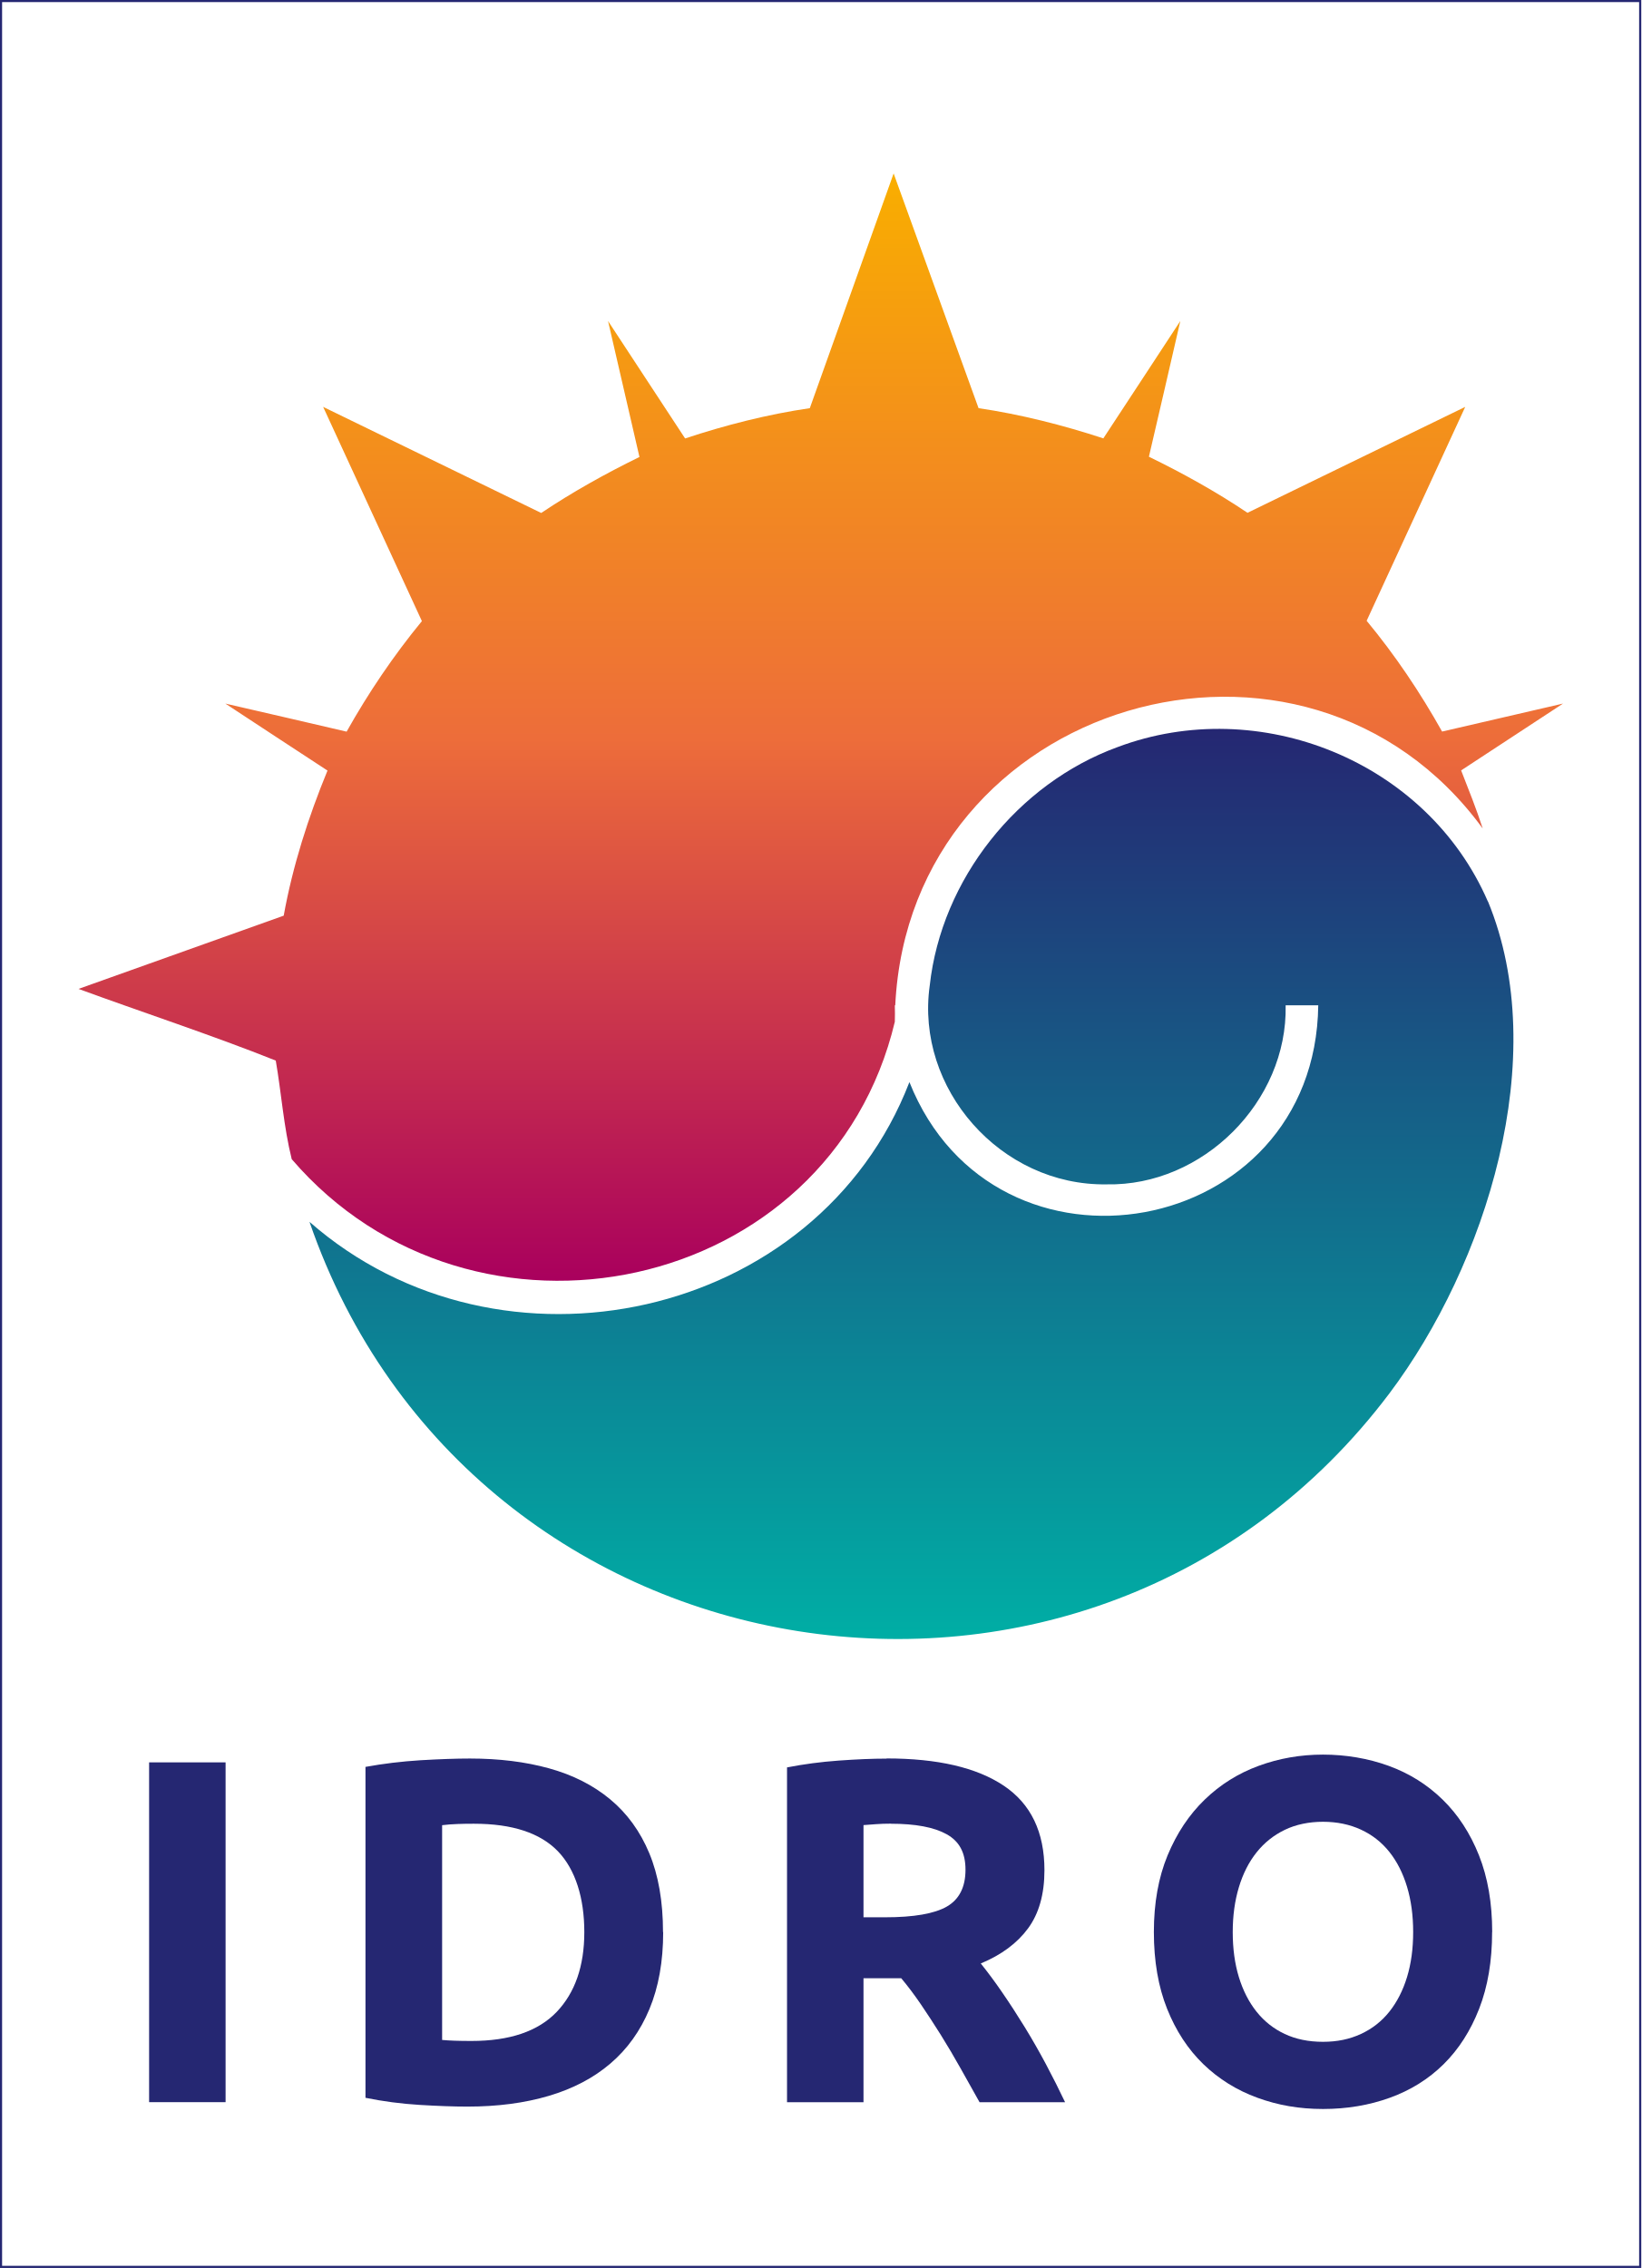
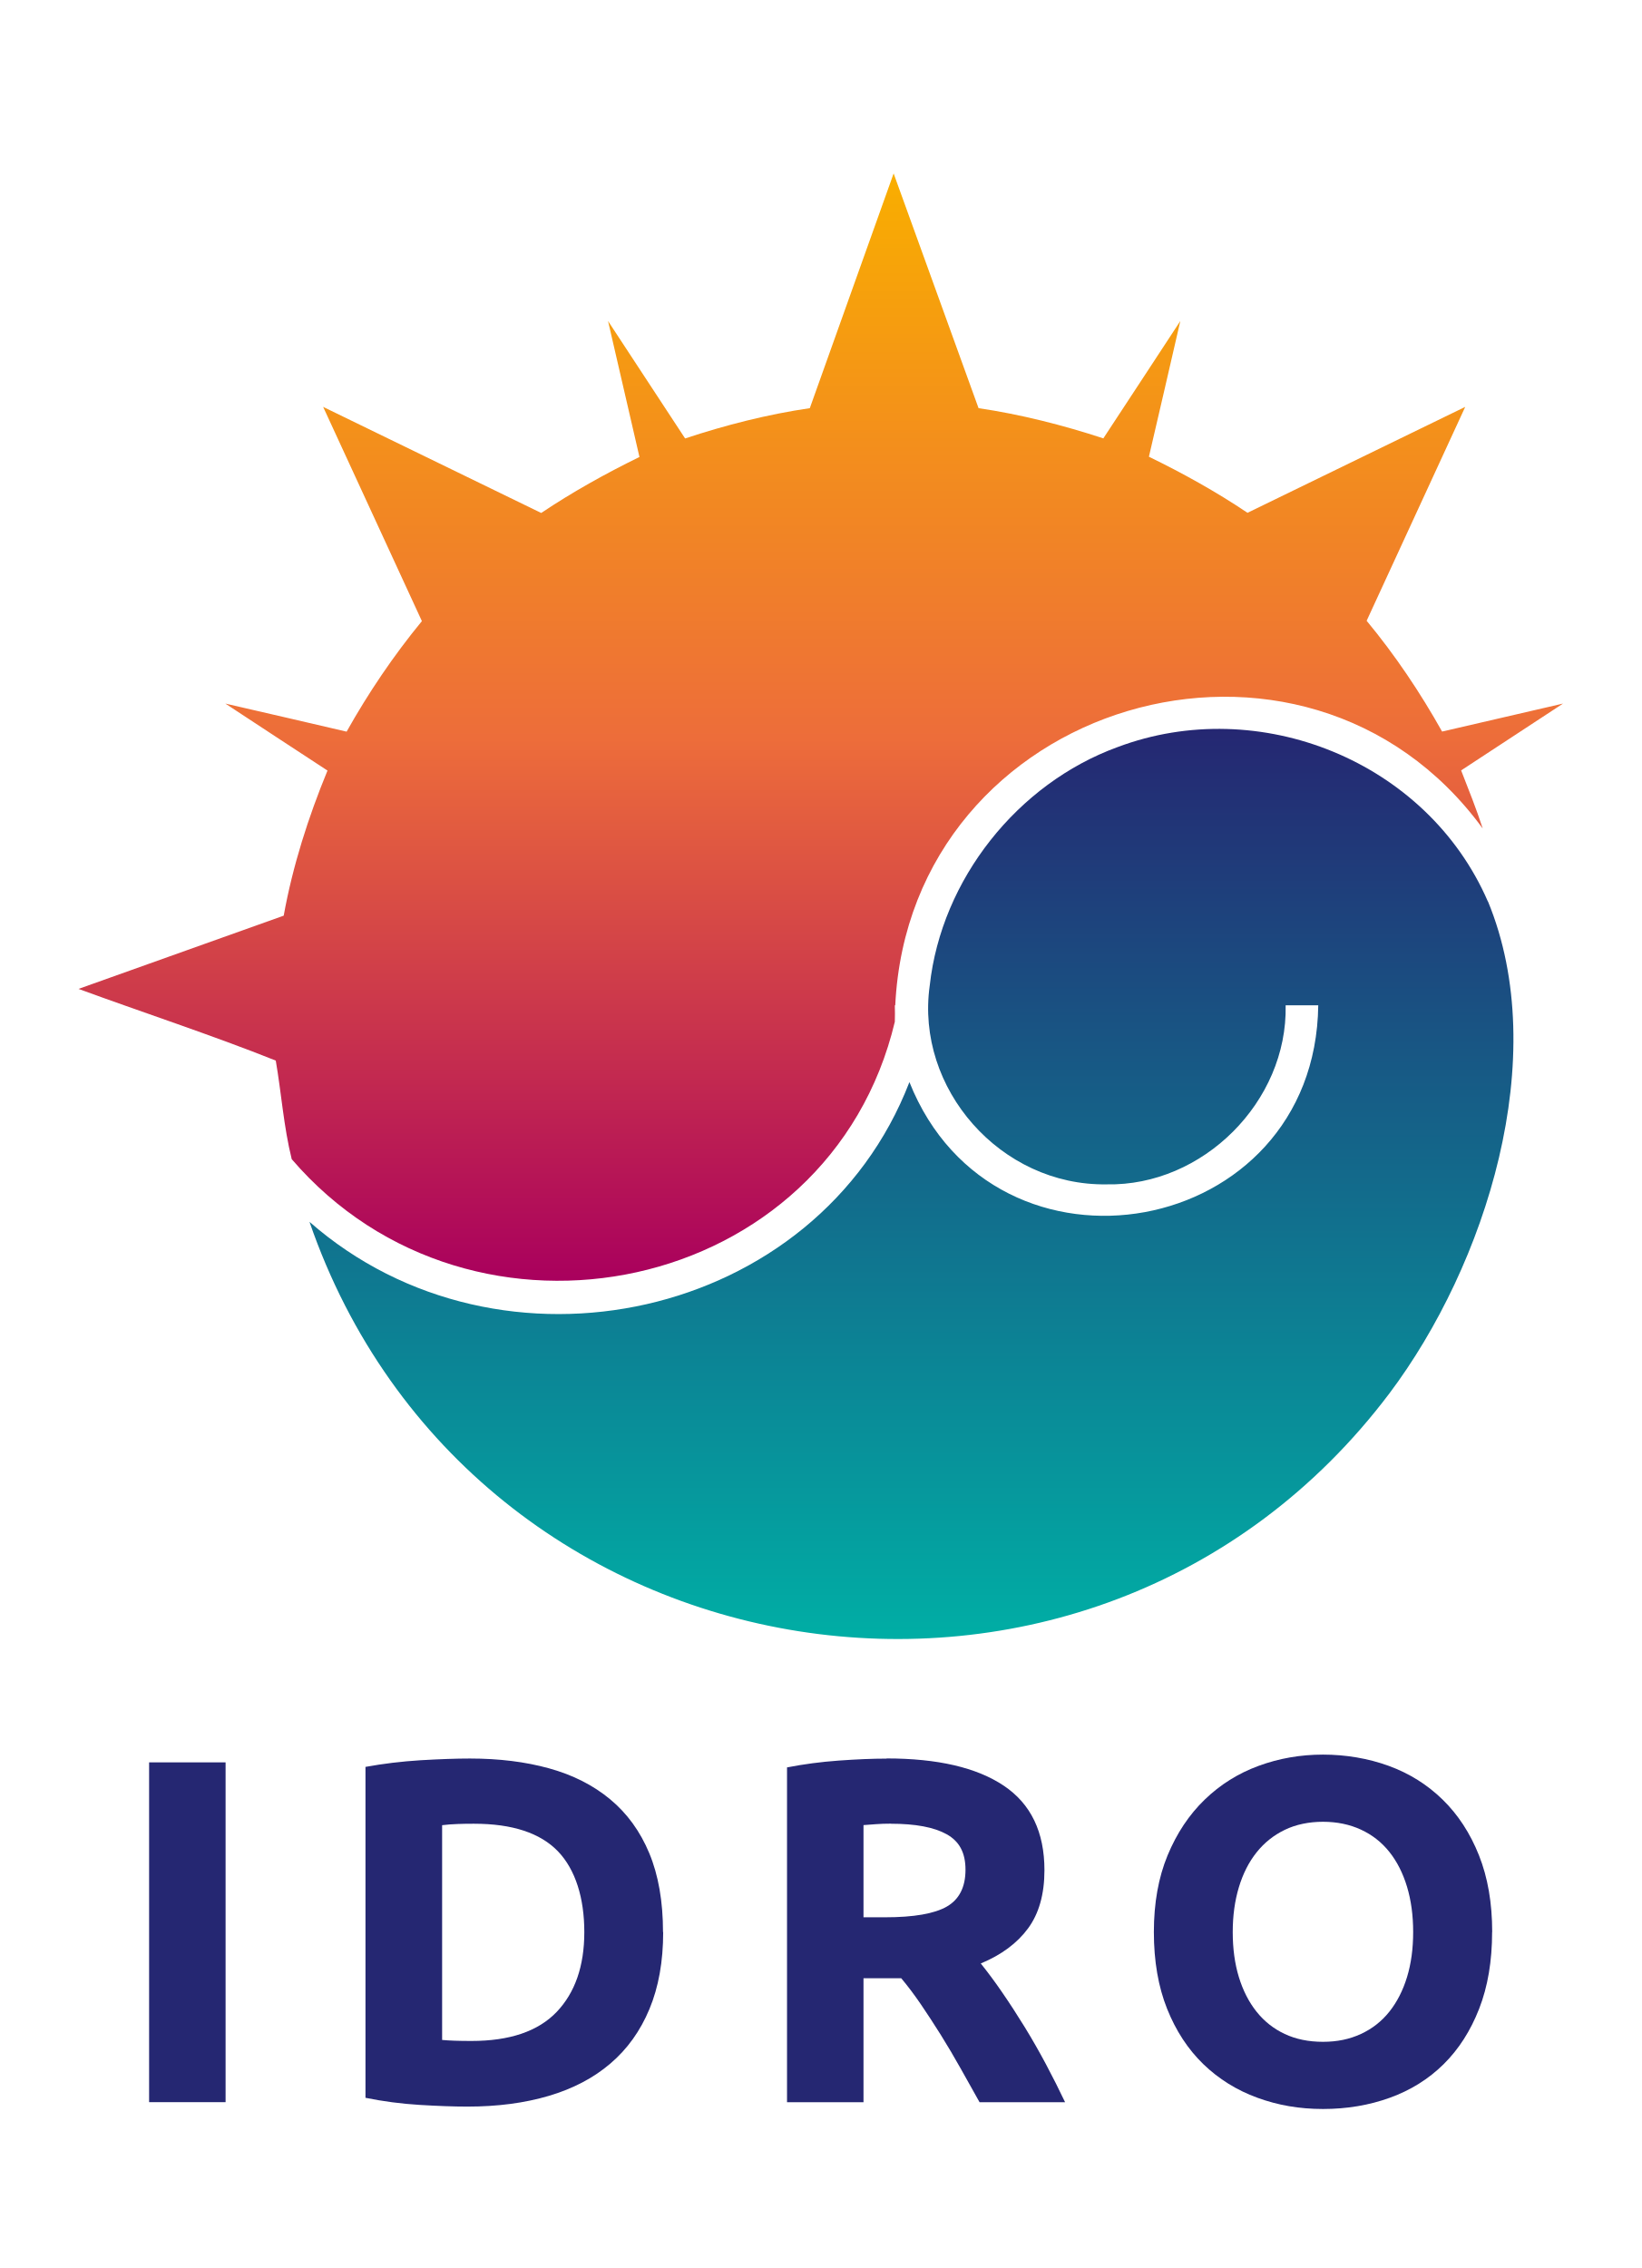
<svg xmlns="http://www.w3.org/2000/svg" id="Capa_1" data-name="Capa 1" viewBox="0 0 192.3 265.72">
  <defs>
    <style>
      .cls-1 {
-         fill: none;
-         stroke: #252772;
-         stroke-miterlimit: 10;
-         stroke-width: .25px;
+         fill: #252772;
      }

      .cls-2 {
-         fill: #252772;
+         fill: url(#Degradado_sin_nombre_4);
      }

      .cls-3 {
-         fill: url(#Degradado_sin_nombre_4);
-       }
- 
-       .cls-4 {
        fill: url(#Degradado_sin_nombre_9);
      }
    </style>
    <linearGradient id="Degradado_sin_nombre_4" data-name="Degradado sin nombre 4" x1="96.15" y1="20.32" x2="96.15" y2="150.07" gradientUnits="userSpaceOnUse">
      <stop offset="0" stop-color="#f9ae00" />
      <stop offset=".51" stop-color="#ed6d3a" />
      <stop offset="1" stop-color="#a9005d" />
    </linearGradient>
    <linearGradient id="Degradado_sin_nombre_9" data-name="Degradado sin nombre 9" x1="106.77" y1="192.04" x2="106.77" y2="85.4" gradientUnits="userSpaceOnUse">
      <stop offset="0" stop-color="#00aea5" />
      <stop offset="1" stop-color="#252772" />
    </linearGradient>
  </defs>
-   <rect class="cls-1" x=".12" y=".12" width="192.05" height="265.47" />
  <g>
-     <g>
-       <path class="cls-2" d="m17.47,206.48h8.96v39.81h-8.96v-39.81Z" />
-       <path class="cls-2" d="m77.7,226.36c0,3.45-.54,6.45-1.61,9.02-1.07,2.57-2.59,4.69-4.57,6.38-1.97,1.69-4.38,2.95-7.21,3.79-2.83.84-6.01,1.26-9.54,1.26-1.61,0-3.49-.07-5.63-.2-2.14-.13-4.25-.41-6.32-.83v-38.77c2.07-.38,4.22-.64,6.46-.78,2.24-.13,4.16-.2,5.77-.2,3.41,0,6.5.38,9.28,1.15,2.78.77,5.16,1.97,7.15,3.62,1.99,1.65,3.52,3.75,4.59,6.32,1.07,2.57,1.61,5.65,1.61,9.25Zm-25.91,12.64c.42.04.91.07,1.47.09.55.02,1.22.03,1.98.03,4.48,0,7.8-1.13,9.97-3.39,2.16-2.26,3.25-5.38,3.25-9.36s-1.03-7.33-3.1-9.48c-2.07-2.14-5.34-3.22-9.82-3.22-.61,0-1.24,0-1.9.03-.65.02-1.26.07-1.84.14v25.16Z" />
-       <path class="cls-2" d="m103.87,206.02c5.97,0,10.55,1.06,13.73,3.19,3.18,2.13,4.77,5.43,4.77,9.91,0,2.8-.64,5.07-1.92,6.81-1.28,1.74-3.13,3.11-5.54,4.11.8,1,1.65,2.13,2.53,3.42.88,1.28,1.75,2.62,2.61,4.02.86,1.4,1.69,2.85,2.5,4.37s1.55,3,2.24,4.45h-10.02c-.73-1.3-1.47-2.62-2.22-3.96-.75-1.34-1.52-2.64-2.31-3.91-.79-1.26-1.57-2.46-2.34-3.59-.77-1.13-1.54-2.15-2.31-3.07h-4.42v14.53h-8.96v-39.23c1.95-.38,3.97-.65,6.06-.8,2.09-.15,3.95-.23,5.6-.23Zm.52,7.64c-.65,0-1.24.02-1.75.06-.52.04-1.01.08-1.47.11v10.8h2.53c3.37,0,5.78-.42,7.24-1.26,1.45-.84,2.18-2.28,2.18-4.31s-.74-3.34-2.21-4.16c-1.47-.82-3.65-1.23-6.52-1.23Z" />
-       <path class="cls-2" d="m174.82,226.36c0,3.41-.51,6.4-1.52,8.99-1.01,2.59-2.4,4.75-4.16,6.49-1.76,1.74-3.86,3.05-6.29,3.93-2.43.88-5.05,1.32-7.84,1.32s-5.29-.44-7.7-1.32c-2.41-.88-4.52-2.19-6.32-3.93s-3.22-3.91-4.25-6.49c-1.03-2.58-1.55-5.58-1.55-8.99s.54-6.4,1.61-8.99c1.07-2.58,2.52-4.76,4.34-6.52,1.82-1.76,3.92-3.08,6.32-3.96,2.39-.88,4.91-1.32,7.55-1.32s5.28.44,7.7,1.32c2.41.88,4.52,2.2,6.32,3.96,1.8,1.76,3.22,3.93,4.25,6.52,1.03,2.59,1.55,5.58,1.55,8.99Zm-30.39,0c0,1.95.24,3.71.72,5.28.48,1.57,1.17,2.92,2.07,4.05.9,1.13,2,2,3.3,2.61,1.3.61,2.79.92,4.48.92s3.13-.31,4.45-.92c1.32-.61,2.43-1.48,3.33-2.61.9-1.13,1.59-2.48,2.07-4.05.48-1.57.72-3.33.72-5.28s-.24-3.72-.72-5.31c-.48-1.59-1.17-2.95-2.07-4.08-.9-1.13-2.01-2-3.33-2.61-1.32-.61-2.81-.92-4.45-.92s-3.18.32-4.48.95-2.4,1.51-3.3,2.64c-.9,1.13-1.59,2.49-2.07,4.08-.48,1.59-.72,3.34-.72,5.26Z" />
-     </g>
-     <g>
-       <path class="cls-3" d="m104.84,119.68c.02-.64.02-1.27,0-1.9h.05c1.75-35.75,47.96-49.3,68.83-20.71-.72-2.24-1.67-4.61-2.53-6.81,3.4-2.23,8.51-5.58,11.94-7.83-4.02.93-10.24,2.36-14.17,3.28-2.56-4.57-5.5-8.95-8.84-12.98,2.89-6.28,11.01-23.88,11.55-25.06l-25.51,12.41c-3.64-2.45-7.6-4.65-11.55-6.57,1.03-4.36,2.65-11.46,3.68-15.9-2.3,3.5-6.31,9.64-9.02,13.75h0s0,0,0,0c-4.72-1.55-9.72-2.82-14.62-3.54l-9.95-27.5-9.82,27.5c-4.93.72-9.88,1.98-14.61,3.55-2.32-3.52-7.74-11.8-9.03-13.76,1.12,4.84,2.68,11.6,3.68,15.93h0c-3.94,1.93-7.88,4.12-11.51,6.56l-25.55-12.43c2.38,5.17,8.94,19.4,11.57,25.1-3.32,4.04-6.26,8.39-8.82,12.95-3.94-.93-10.19-2.36-14.21-3.29,3.57,2.34,8.51,5.6,11.97,7.85-2.25,5.46-4.08,11.19-5.13,17-7.65,2.74-16.56,5.91-24.04,8.58,6.93,2.55,15.85,5.49,23.11,8.4.66,3.83.93,7.78,1.87,11.55,21.19,24.69,63.04,16.01,70.67-16.14Z" />
-       <path class="cls-4" d="m174.32,105.61c-7.13-16.43-26.77-24.34-43.41-18.07-11.68,4.27-20.61,15.47-21.98,27.93-1.7,12.05,8.29,23.48,20.72,23.29,11.28.23,21.22-9.7,20.98-20.98h3.82c-.34,27.46-37.87,34.16-47.9,9-10.79,27.95-47.93,35.98-70.29,16.37,18.92,54.89,91.67,66.31,126.52,20.11,11.3-15.03,19.09-39.39,11.55-57.66Z" />
-     </g>
+     <path class="cls-1" d="m17.47,206.48h8.96v39.81h-8.96v-39.81Z" />
+     <path class="cls-1" d="m77.7,226.36c0,3.45-.54,6.45-1.61,9.02-1.07,2.57-2.59,4.69-4.57,6.38-1.97,1.69-4.38,2.95-7.21,3.79-2.83.84-6.01,1.26-9.54,1.26-1.61,0-3.49-.07-5.63-.2-2.14-.13-4.25-.41-6.32-.83v-38.77c2.07-.38,4.22-.64,6.46-.78,2.24-.13,4.16-.2,5.77-.2,3.41,0,6.5.38,9.28,1.15,2.78.77,5.16,1.97,7.15,3.62,1.99,1.65,3.52,3.75,4.59,6.32,1.07,2.57,1.61,5.65,1.61,9.25Zm-25.91,12.64c.42.04.91.07,1.47.09.55.02,1.22.03,1.98.03,4.48,0,7.8-1.13,9.97-3.39,2.16-2.26,3.25-5.38,3.25-9.36s-1.03-7.33-3.1-9.48c-2.07-2.14-5.34-3.22-9.82-3.22-.61,0-1.24,0-1.9.03-.65.02-1.26.07-1.84.14v25.16Z" />
+     <path class="cls-1" d="m103.87,206.02c5.97,0,10.55,1.06,13.73,3.19,3.18,2.13,4.77,5.43,4.77,9.91,0,2.8-.64,5.07-1.92,6.81-1.28,1.74-3.13,3.11-5.54,4.11.8,1,1.65,2.13,2.53,3.42.88,1.28,1.75,2.62,2.61,4.02.86,1.4,1.69,2.85,2.5,4.37s1.55,3,2.24,4.45h-10.02c-.73-1.3-1.47-2.62-2.22-3.96-.75-1.34-1.52-2.64-2.31-3.91-.79-1.26-1.57-2.46-2.34-3.59-.77-1.13-1.54-2.15-2.31-3.07h-4.42v14.53h-8.96v-39.23c1.95-.38,3.97-.65,6.06-.8,2.09-.15,3.95-.23,5.6-.23Zm.52,7.64c-.65,0-1.24.02-1.75.06-.52.04-1.01.08-1.47.11v10.8h2.53c3.37,0,5.78-.42,7.24-1.26,1.45-.84,2.18-2.28,2.18-4.31s-.74-3.34-2.21-4.16c-1.47-.82-3.65-1.23-6.52-1.23Z" />
+     <path class="cls-1" d="m174.82,226.36c0,3.41-.51,6.4-1.52,8.99-1.01,2.59-2.4,4.75-4.16,6.49-1.76,1.74-3.86,3.05-6.29,3.93-2.43.88-5.05,1.32-7.84,1.32s-5.29-.44-7.7-1.32c-2.41-.88-4.52-2.19-6.32-3.93s-3.22-3.91-4.25-6.49c-1.03-2.58-1.55-5.58-1.55-8.99s.54-6.4,1.61-8.99c1.07-2.58,2.52-4.76,4.34-6.52,1.82-1.76,3.92-3.08,6.32-3.96,2.39-.88,4.91-1.32,7.55-1.32s5.28.44,7.7,1.32c2.41.88,4.52,2.2,6.32,3.96,1.8,1.76,3.22,3.93,4.25,6.52,1.03,2.59,1.55,5.58,1.55,8.99Zm-30.39,0c0,1.95.24,3.71.72,5.28.48,1.57,1.17,2.92,2.07,4.05.9,1.13,2,2,3.3,2.61,1.3.61,2.79.92,4.48.92s3.13-.31,4.45-.92c1.32-.61,2.43-1.48,3.33-2.61.9-1.13,1.59-2.48,2.07-4.05.48-1.57.72-3.33.72-5.28s-.24-3.72-.72-5.31c-.48-1.59-1.17-2.95-2.07-4.08-.9-1.13-2.01-2-3.33-2.61-1.32-.61-2.81-.92-4.45-.92s-3.18.32-4.48.95-2.4,1.51-3.3,2.64c-.9,1.13-1.59,2.49-2.07,4.08-.48,1.59-.72,3.34-.72,5.26Z" />
+   </g>
+   <g>
+     <path class="cls-2" d="m104.84,119.68c.02-.64.02-1.27,0-1.9h.05c1.75-35.75,47.96-49.3,68.83-20.71-.72-2.24-1.67-4.61-2.53-6.81,3.4-2.23,8.51-5.58,11.94-7.83-4.02.93-10.24,2.36-14.17,3.28-2.56-4.57-5.5-8.95-8.84-12.98,2.89-6.28,11.01-23.88,11.55-25.06l-25.51,12.41c-3.64-2.45-7.6-4.65-11.55-6.57,1.03-4.36,2.65-11.46,3.68-15.9-2.3,3.5-6.31,9.64-9.02,13.75h0s0,0,0,0c-4.72-1.55-9.72-2.82-14.62-3.54l-9.95-27.5-9.82,27.5c-4.93.72-9.88,1.98-14.61,3.55-2.32-3.52-7.74-11.8-9.03-13.76,1.12,4.84,2.68,11.6,3.68,15.93h0c-3.94,1.93-7.88,4.12-11.51,6.56l-25.55-12.43c2.38,5.17,8.94,19.4,11.57,25.1-3.32,4.04-6.26,8.39-8.82,12.95-3.94-.93-10.19-2.36-14.21-3.29,3.57,2.34,8.51,5.6,11.97,7.85-2.25,5.46-4.08,11.19-5.13,17-7.65,2.74-16.56,5.91-24.04,8.58,6.93,2.55,15.85,5.49,23.11,8.4.66,3.83.93,7.78,1.87,11.55,21.19,24.69,63.04,16.01,70.67-16.14Z" />
+     <path class="cls-3" d="m174.32,105.61c-7.13-16.43-26.77-24.34-43.41-18.07-11.68,4.27-20.61,15.47-21.98,27.93-1.7,12.05,8.29,23.48,20.72,23.29,11.28.23,21.22-9.7,20.98-20.98h3.82c-.34,27.46-37.87,34.16-47.9,9-10.79,27.95-47.93,35.98-70.29,16.37,18.92,54.89,91.67,66.31,126.52,20.11,11.3-15.03,19.09-39.39,11.55-57.66Z" />
  </g>
</svg>
